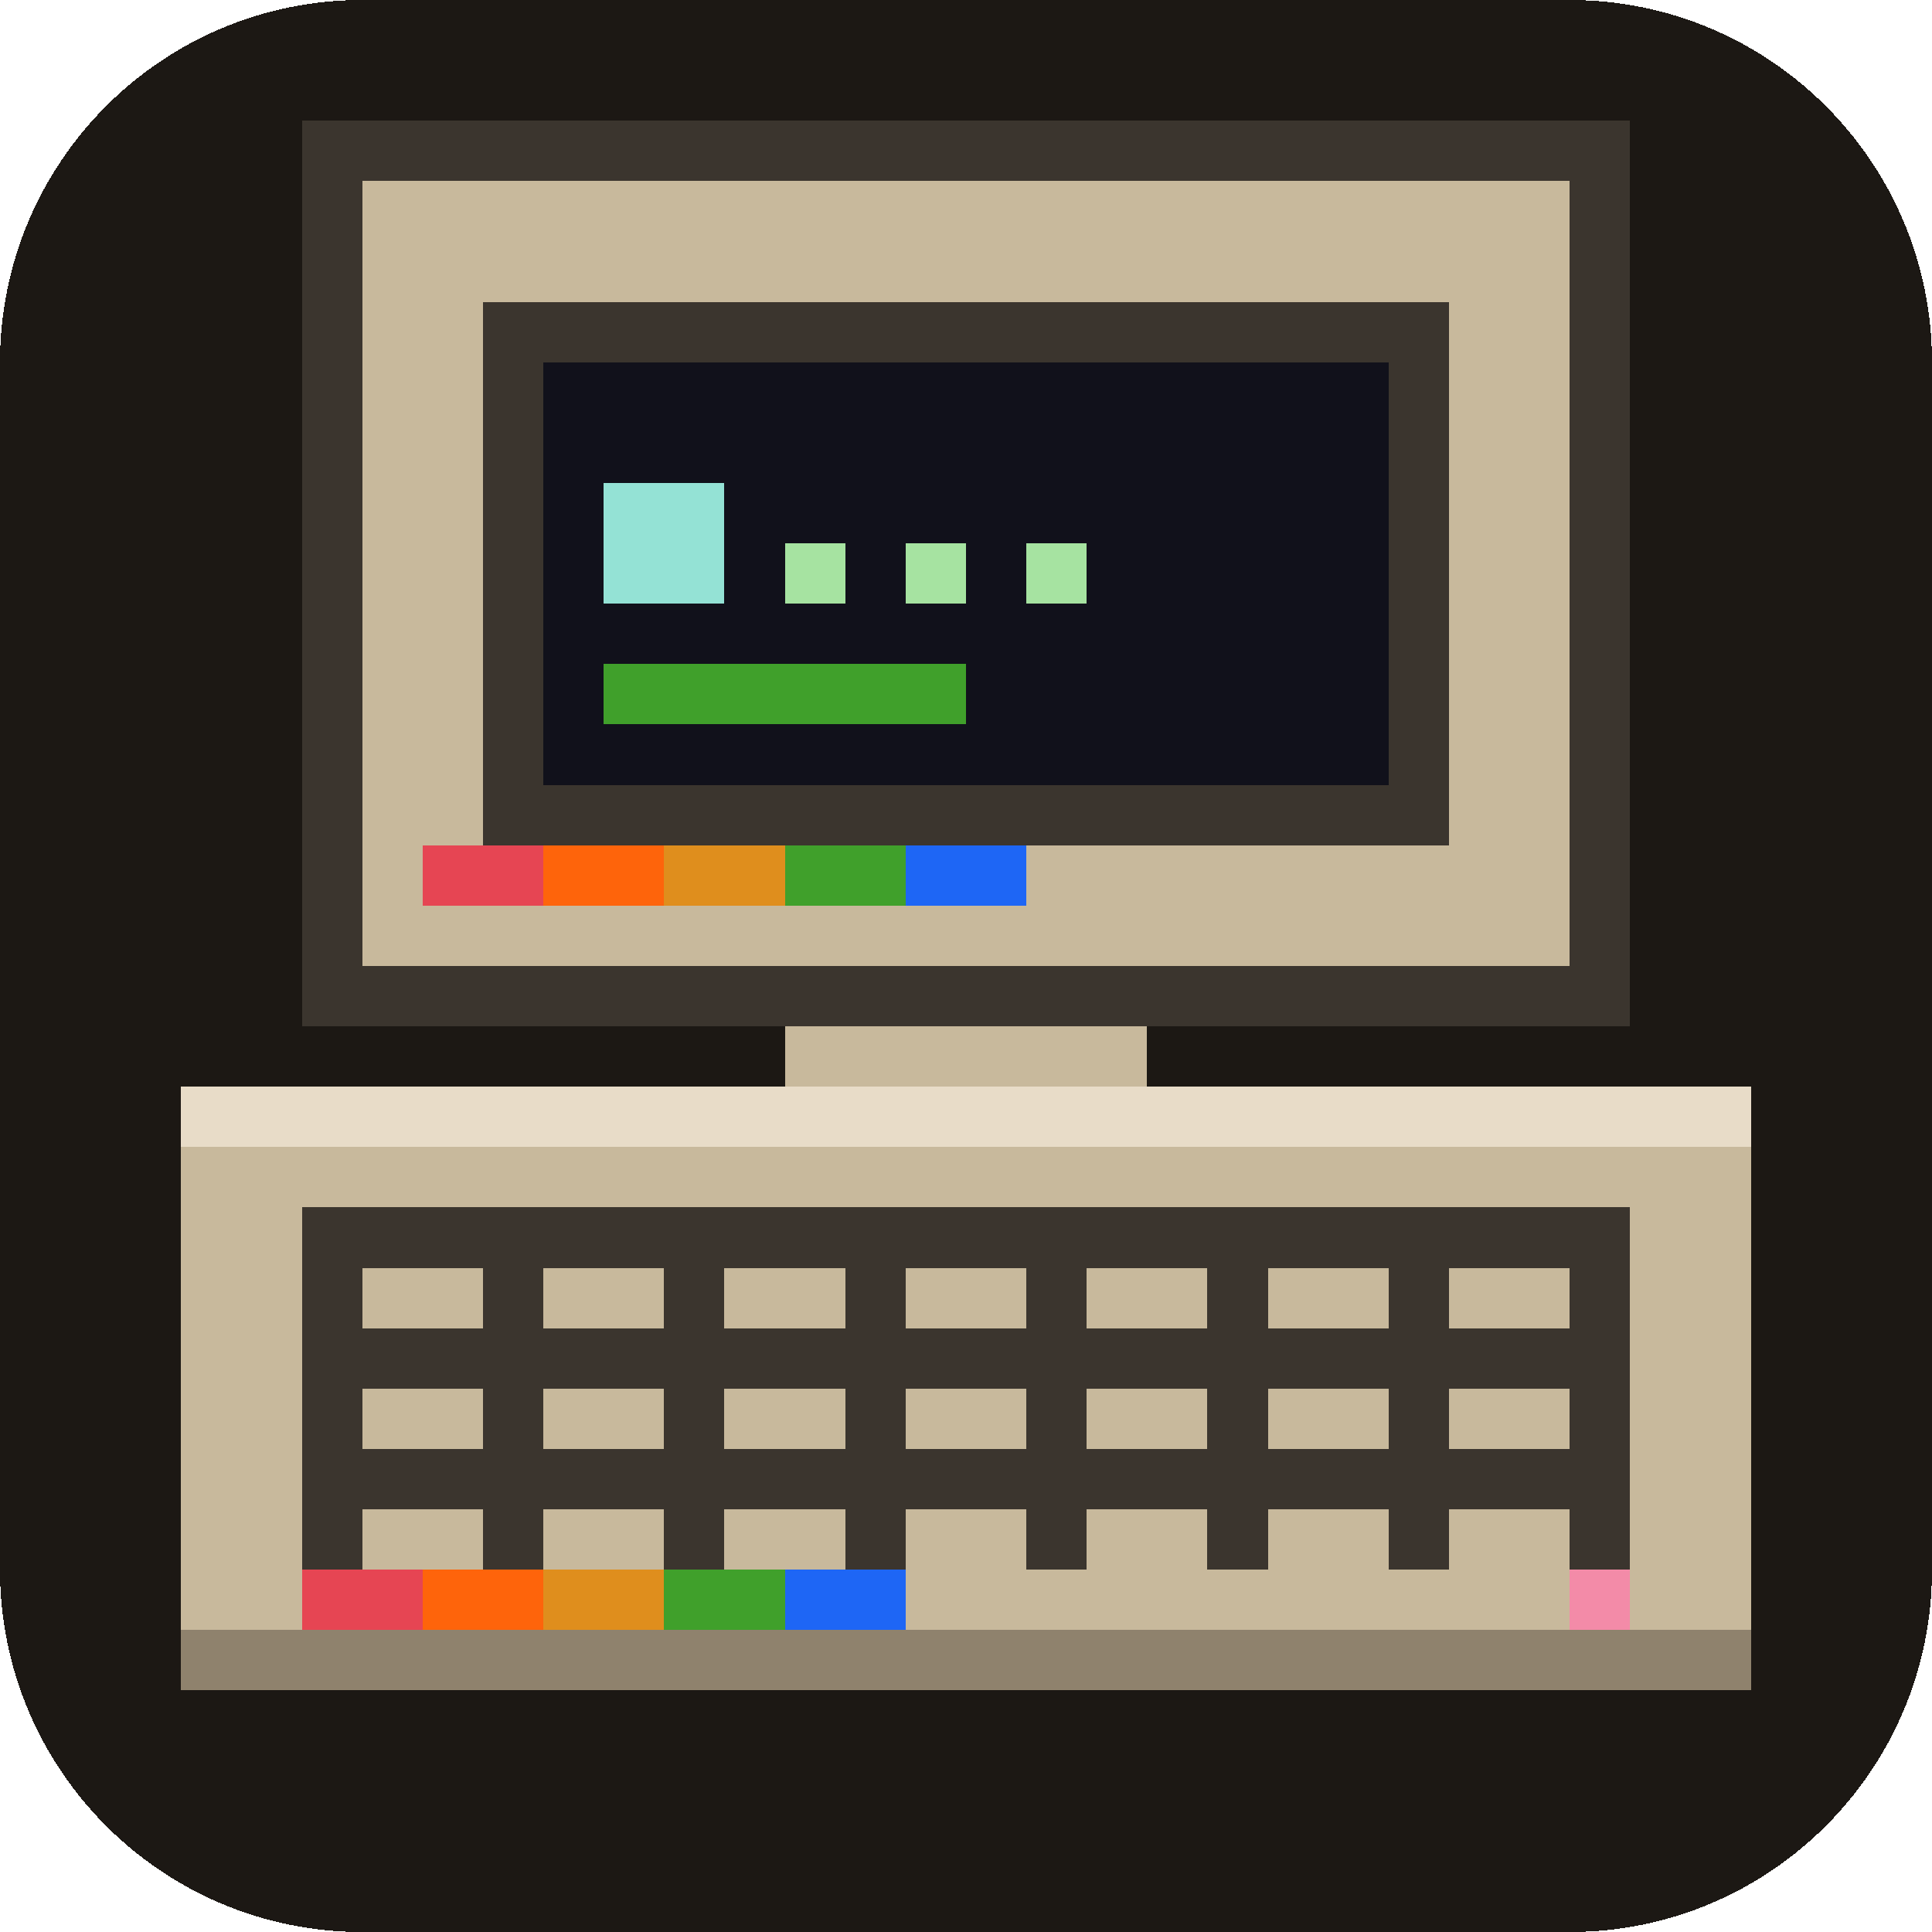
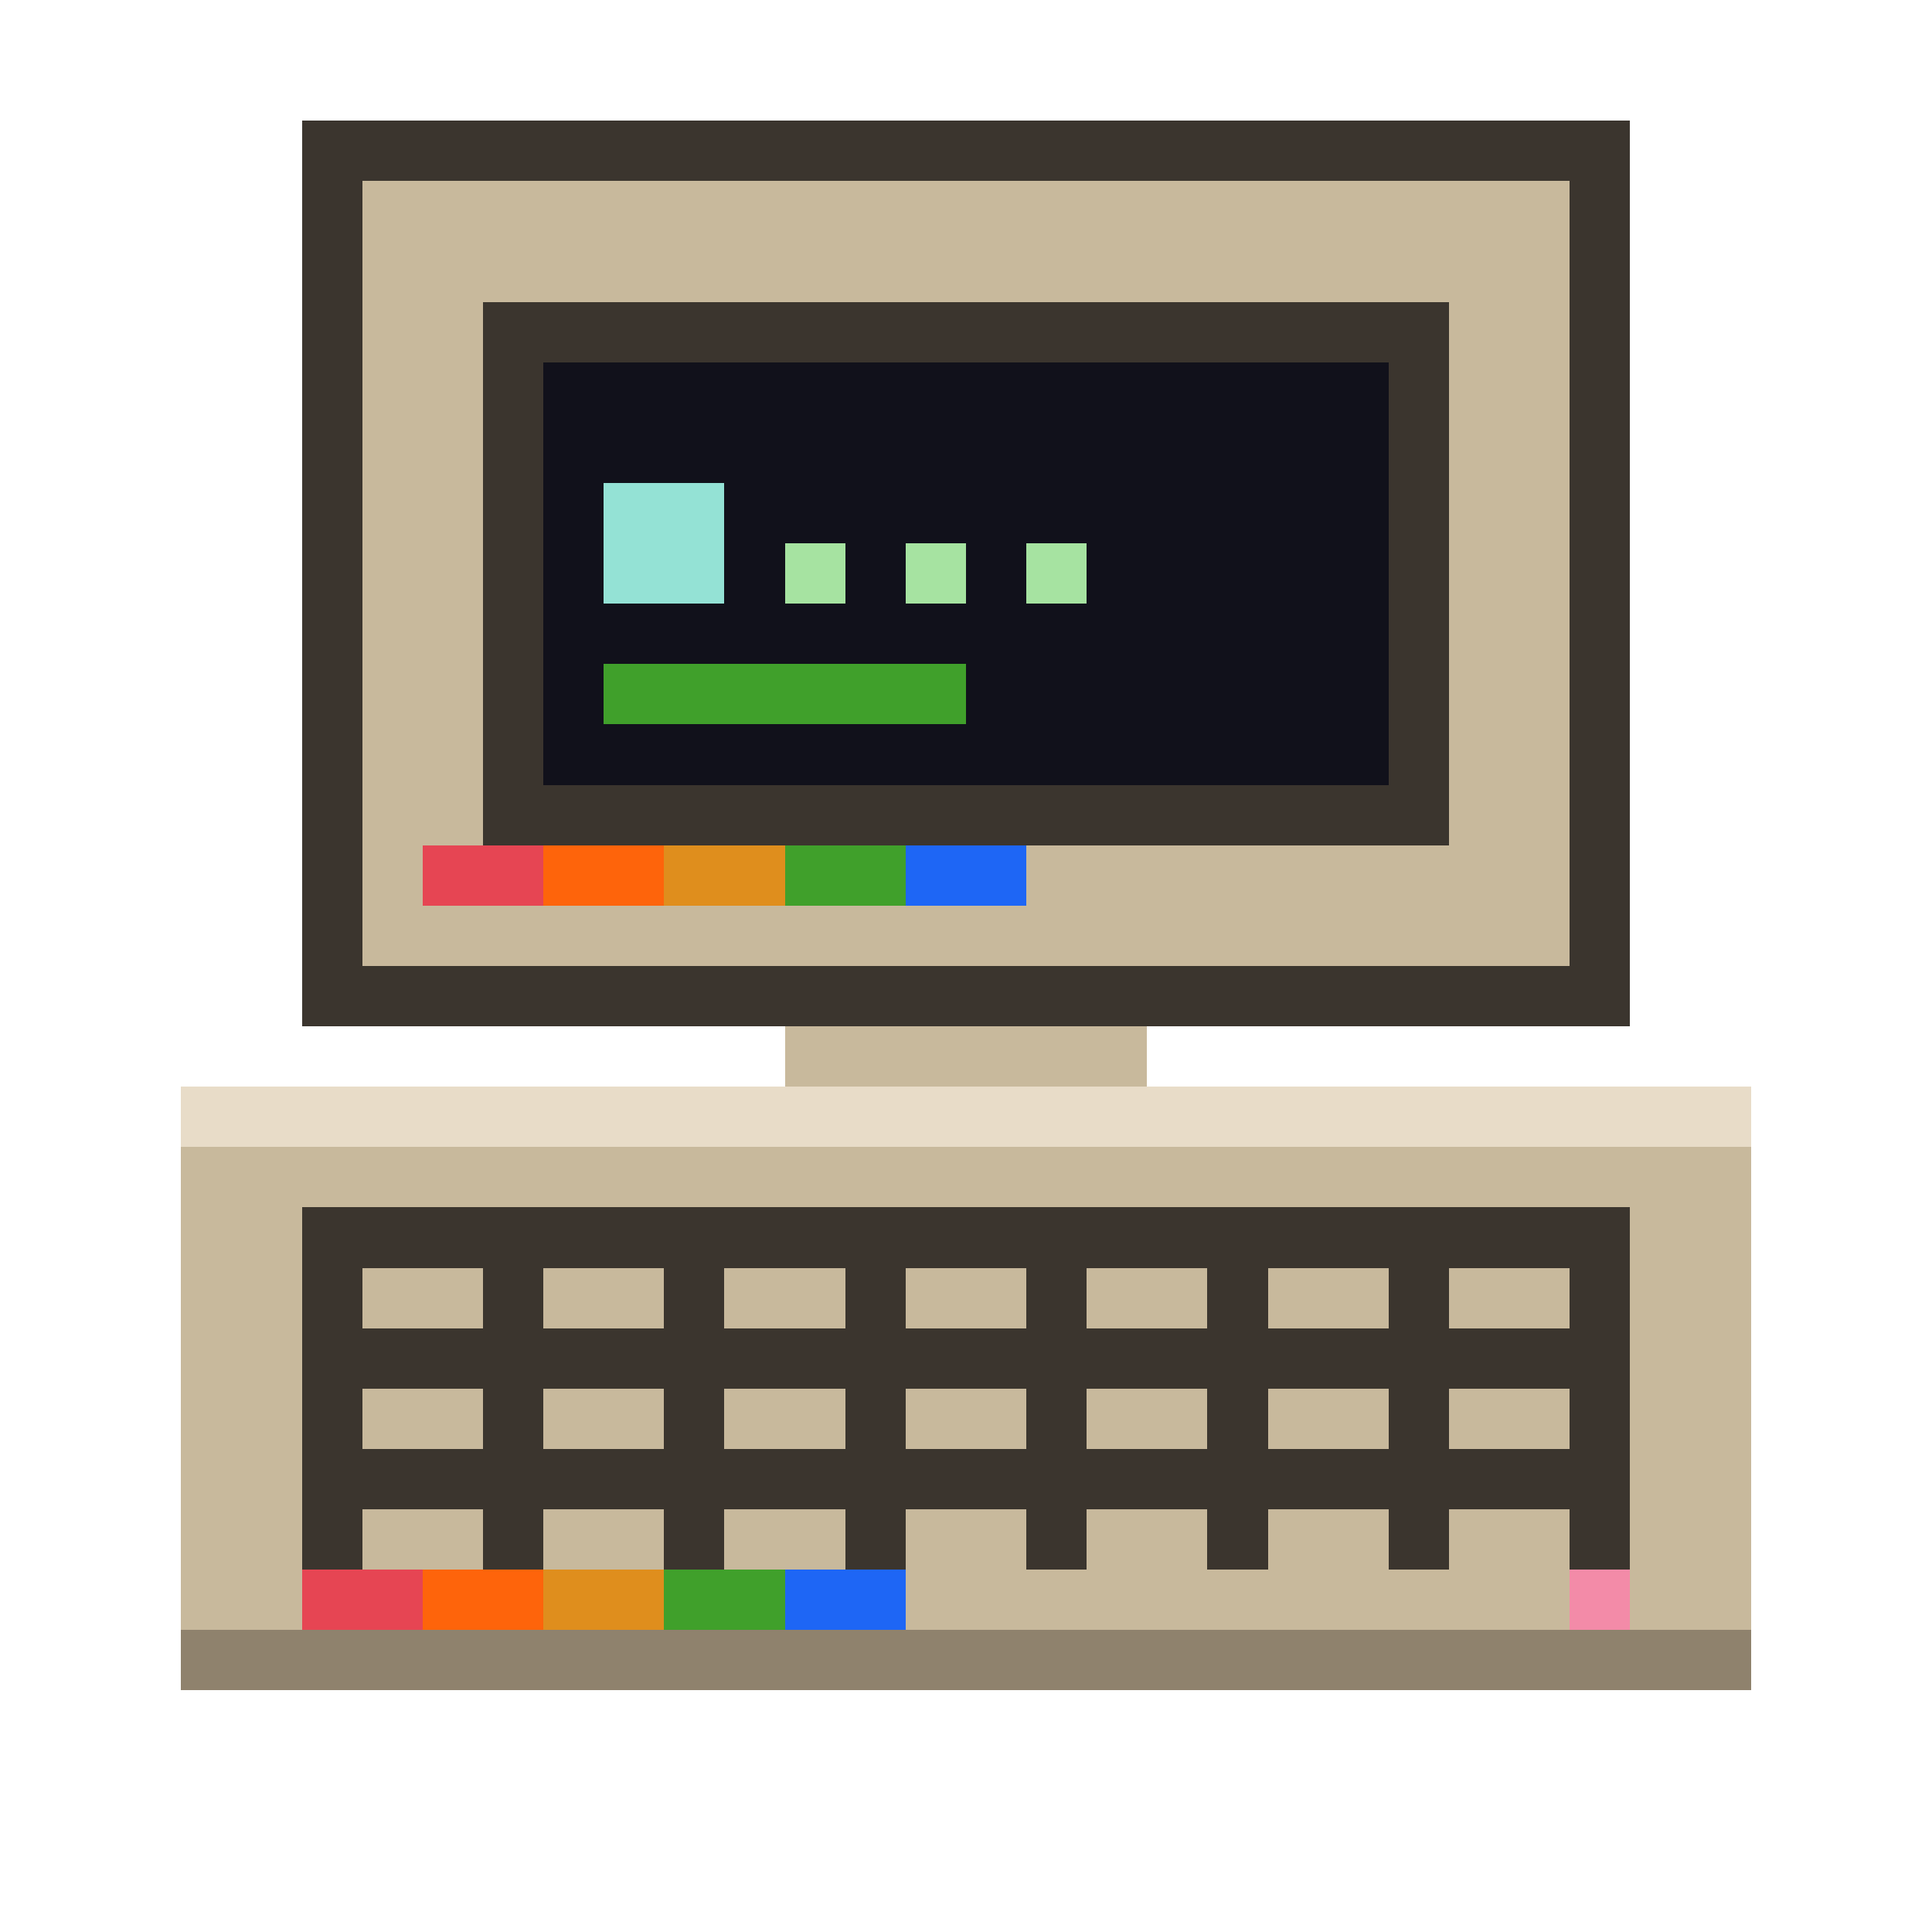
<svg xmlns="http://www.w3.org/2000/svg" viewBox="0 0 32 32" shape-rendering="crispEdges" role="img" aria-label="8-bit Commodore-style computer">
-   <rect width="32" height="32" rx="6" fill="#1C1814" />
  <rect x="5" y="2" width="22" height="15" fill="#3B352E" />
  <rect x="6" y="3" width="20" height="13" fill="#C8B99C" />
  <rect x="8" y="5" width="16" height="9" fill="#3B352E" />
  <rect x="9" y="6" width="14" height="7" fill="#11111B" />
  <rect x="10" y="8" width="2" height="2" fill="#94E2D5" />
  <rect x="13" y="9" width="1" height="1" fill="#A6E3A1" />
  <rect x="15" y="9" width="1" height="1" fill="#A6E3A1" />
  <rect x="17" y="9" width="1" height="1" fill="#A6E3A1" />
  <rect x="10" y="11" width="6" height="1" fill="#40A02B" />
  <rect x="7" y="14" width="2" height="1" fill="#E64553" />
  <rect x="9" y="14" width="2" height="1" fill="#FE640B" />
  <rect x="11" y="14" width="2" height="1" fill="#DF8E1D" />
  <rect x="13" y="14" width="2" height="1" fill="#40A02B" />
  <rect x="15" y="14" width="2" height="1" fill="#1E66F5" />
  <rect x="14" y="16" width="4" height="1" fill="#3B352E" />
  <rect x="13" y="17" width="6" height="1" fill="#C8B99C" />
  <rect x="3" y="18" width="26" height="10" fill="#C8B99C" />
  <rect x="3" y="18" width="26" height="1" fill="#E8DCC8" />
  <rect x="3" y="27" width="26" height="1" fill="#8F826D" />
  <rect x="5" y="20" width="22" height="6" fill="#3B352E" />
  <g fill="#C8B99C">
    <rect x="6" y="21" width="2" height="1" />
    <rect x="9" y="21" width="2" height="1" />
    <rect x="12" y="21" width="2" height="1" />
    <rect x="15" y="21" width="2" height="1" />
    <rect x="18" y="21" width="2" height="1" />
    <rect x="21" y="21" width="2" height="1" />
    <rect x="24" y="21" width="2" height="1" />
    <rect x="6" y="23" width="2" height="1" />
    <rect x="9" y="23" width="2" height="1" />
    <rect x="12" y="23" width="2" height="1" />
    <rect x="15" y="23" width="2" height="1" />
    <rect x="18" y="23" width="2" height="1" />
    <rect x="21" y="23" width="2" height="1" />
    <rect x="24" y="23" width="2" height="1" />
    <rect x="6" y="25" width="2" height="1" />
    <rect x="9" y="25" width="2" height="1" />
    <rect x="12" y="25" width="2" height="1" />
    <rect x="15" y="25" width="2" height="1" />
    <rect x="18" y="25" width="2" height="1" />
    <rect x="21" y="25" width="2" height="1" />
    <rect x="24" y="25" width="2" height="1" />
  </g>
  <rect x="5" y="26" width="2" height="1" fill="#E64553" />
  <rect x="7" y="26" width="2" height="1" fill="#FE640B" />
  <rect x="9" y="26" width="2" height="1" fill="#DF8E1D" />
  <rect x="11" y="26" width="2" height="1" fill="#40A02B" />
  <rect x="13" y="26" width="2" height="1" fill="#1E66F5" />
  <rect x="26" y="26" width="1" height="1" fill="#F38BA8" />
</svg>
